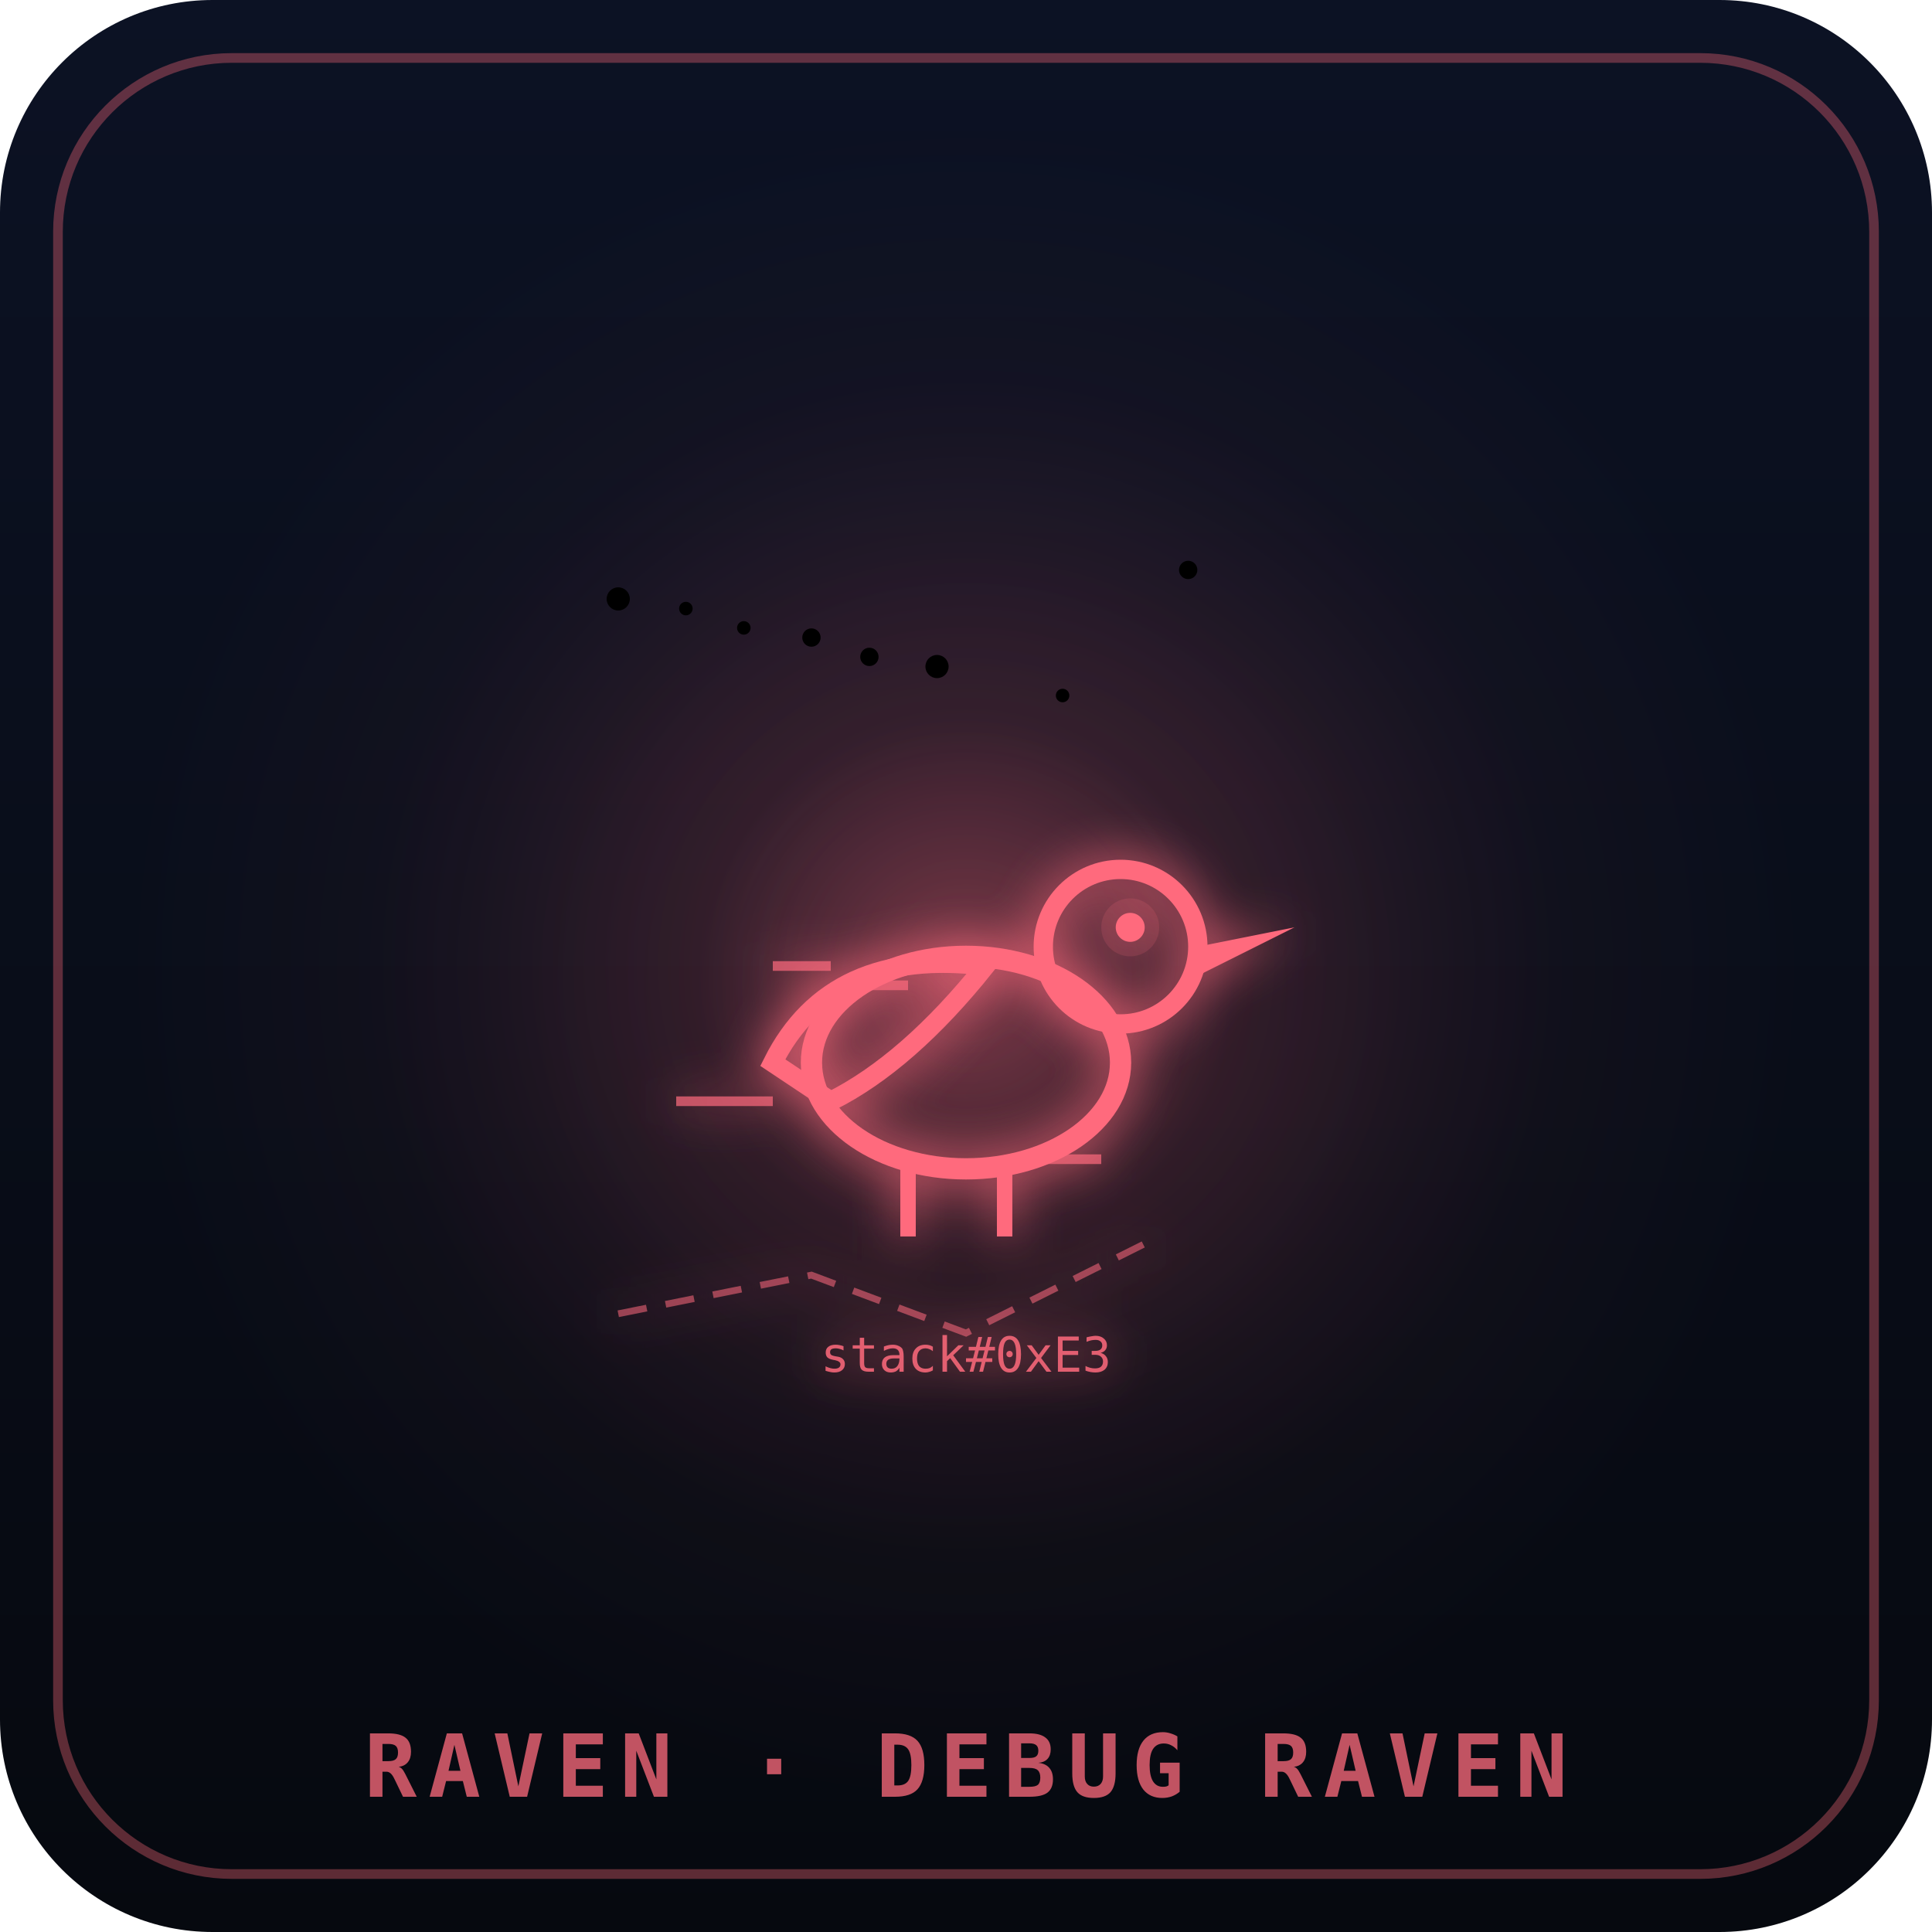
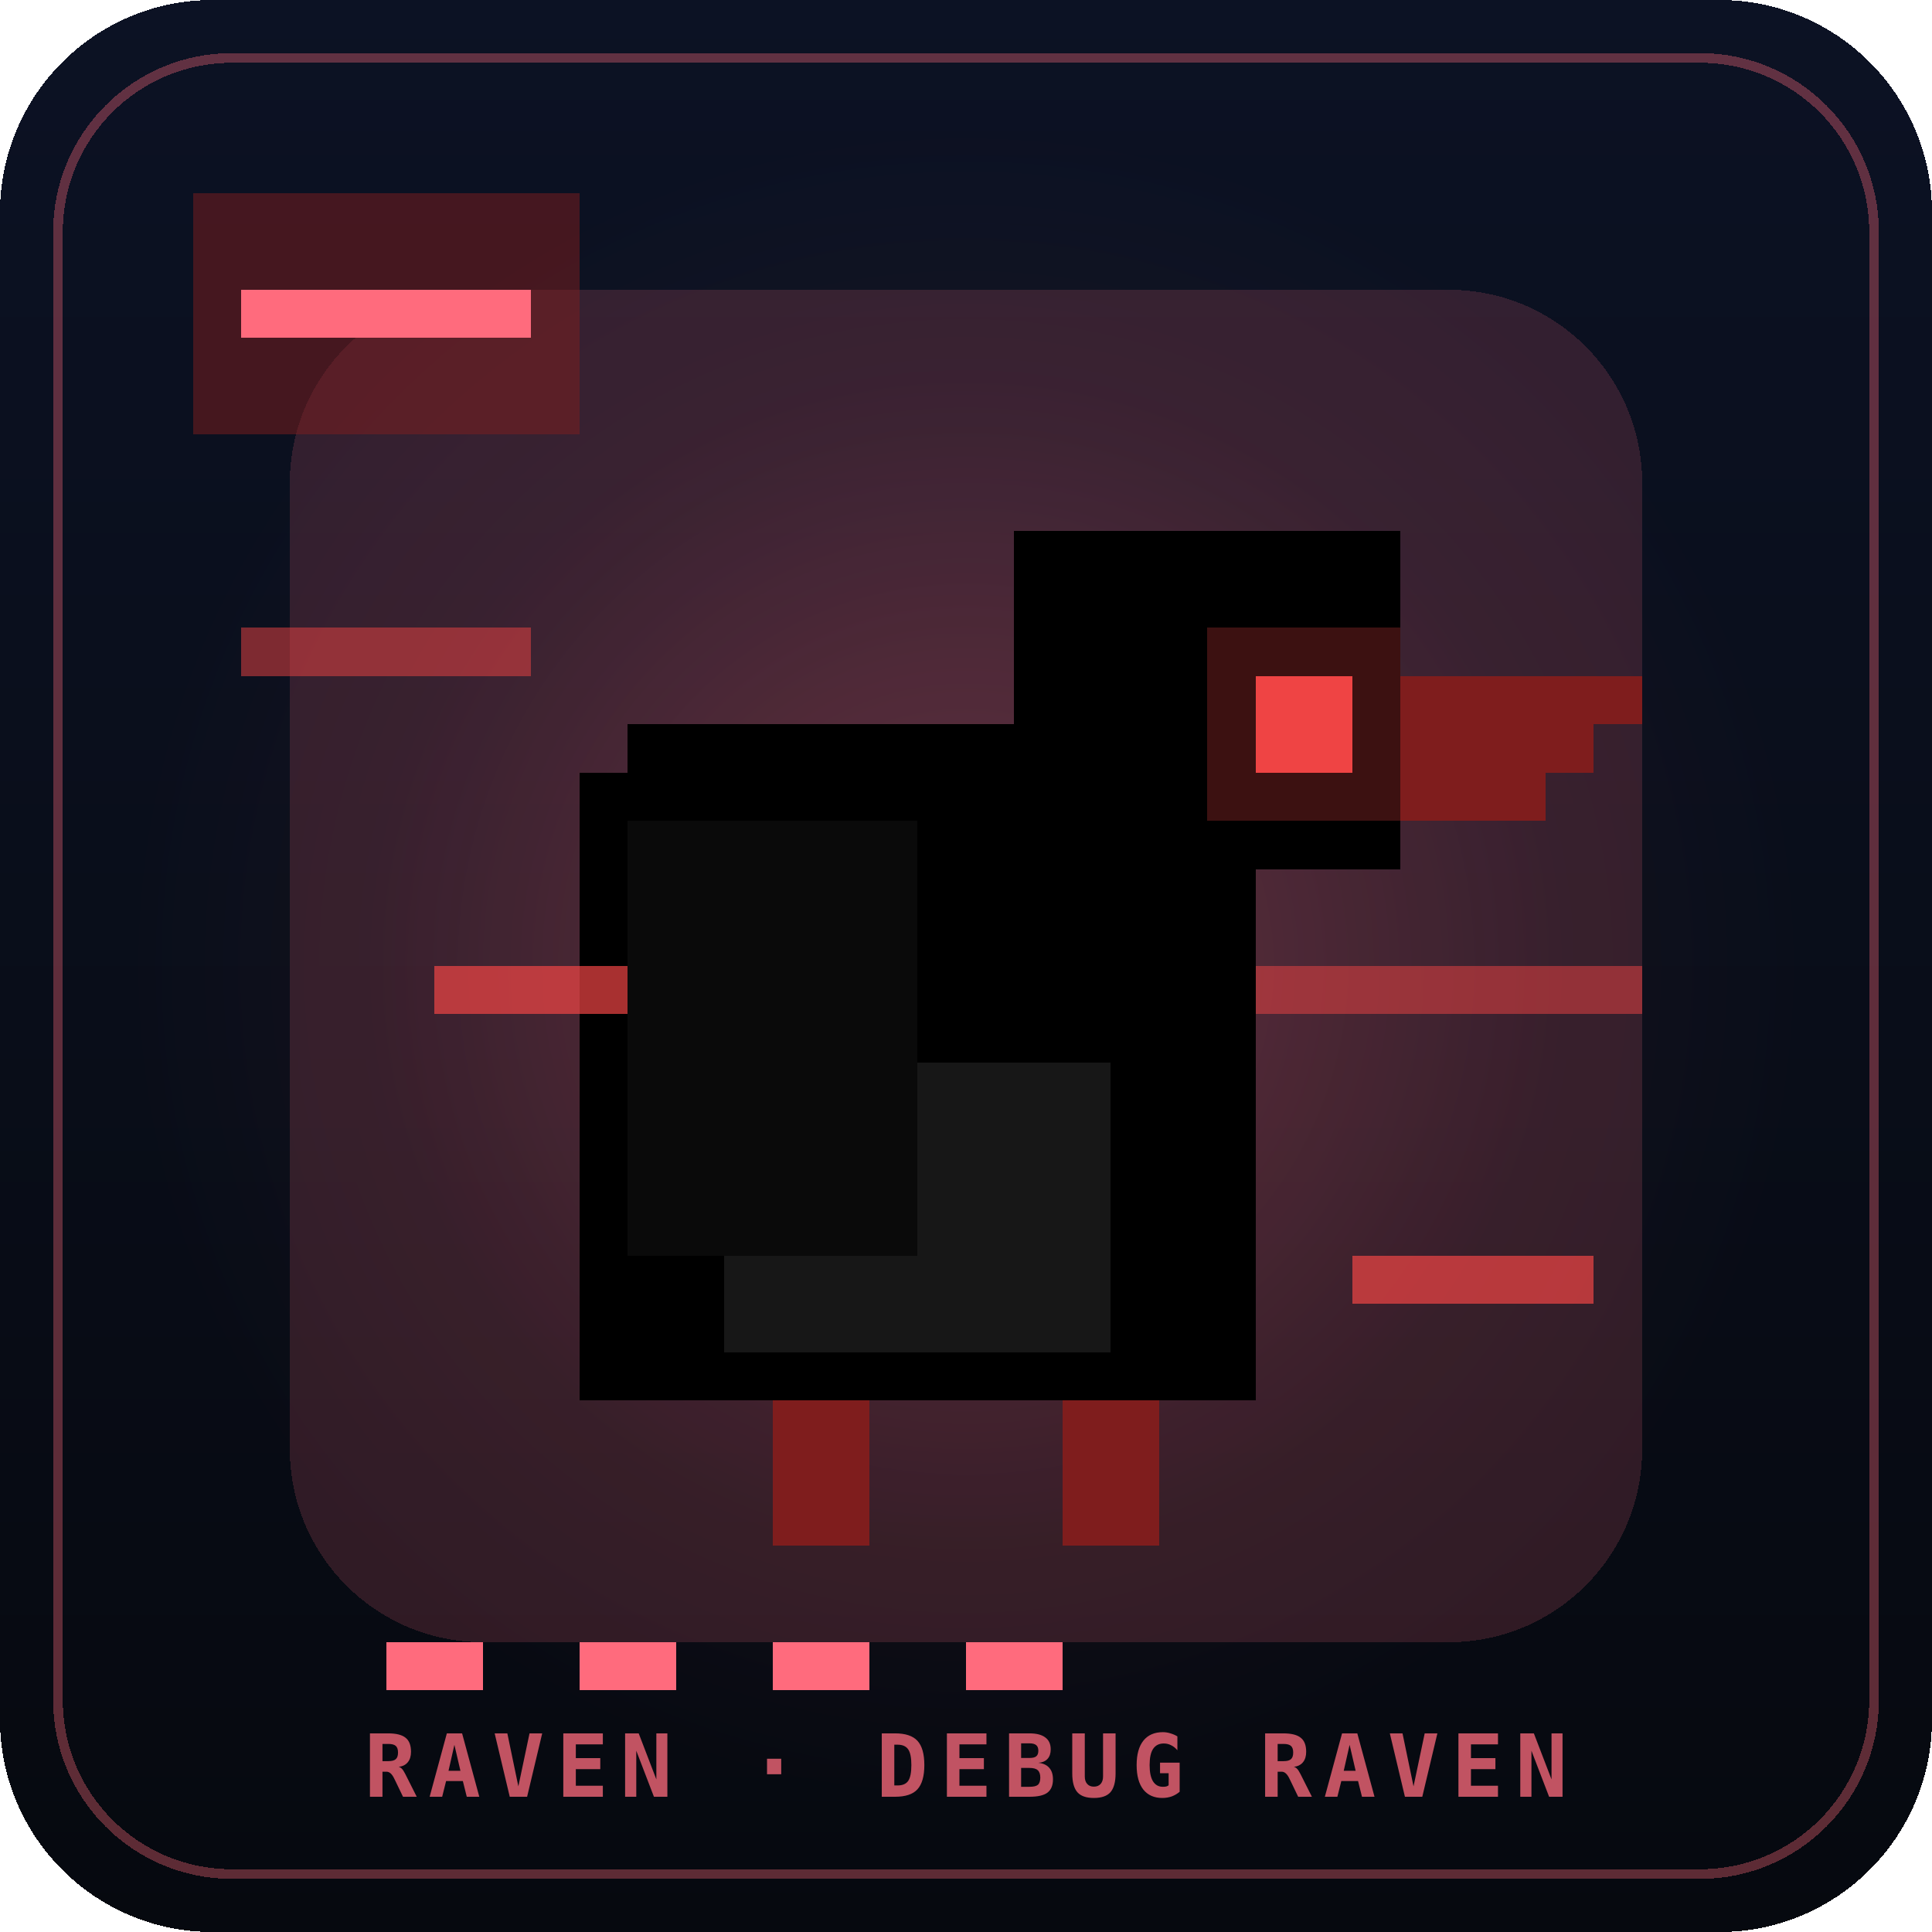
- <svg xmlns="http://www.w3.org/2000/svg" viewBox="0 0 200 200" width="200" height="200" role="img" aria-label="RAVEN · Debug Raven mascot">
+ <svg xmlns="http://www.w3.org/2000/svg" viewBox="0 0 200 200" width="200" height="200" shape-rendering="crispEdges" role="img" aria-label="RAVEN · Debug Raven mascot">
  <defs>
    <linearGradient id="bg" x1="0" y1="0" x2="0" y2="1">
      <stop offset="0%" stop-color="#0c1224" />
      <stop offset="100%" stop-color="#06090f" />
    </linearGradient>
    <radialGradient id="halo" cx="50%" cy="50%" r="50%">
      <stop offset="0%" stop-color="#ff6b7d" stop-opacity=".25" />
      <stop offset="70%" stop-color="#ff6b7d" stop-opacity=".03" />
      <stop offset="100%" stop-color="#ff6b7d" stop-opacity="0" />
    </radialGradient>
  </defs>
  <rect width="200" height="200" rx="22" fill="url(#bg)" />
  <rect x="6" y="6" width="188" height="188" rx="18" fill="none" stroke="#ff6b7d" stroke-opacity=".35" />
  <circle cx="100" cy="100" r="86" fill="url(#halo)" />
-   <g transform="translate(50,50) scale(1.0)" style="color:#ff6b7d">
-     <defs>
-       <radialGradient id="halo-darkRaven-5" cx="50%" cy="50%" r="50%">
-         <stop offset="0%" stop-color="currentColor" stop-opacity="0.275" />
-         <stop offset="60%" stop-color="currentColor" stop-opacity="0.02" />
-         <stop offset="100%" stop-color="currentColor" stop-opacity="0" />
-       </radialGradient>
-       <filter id="glow-darkRaven-5" x="-40%" y="-40%" width="180%" height="180%">
-         <feGaussianBlur stdDeviation="2.5" result="b" />
-         <feMerge>
-           <feMergeNode in="b" />
-           <feMergeNode in="SourceGraphic" />
-         </feMerge>
-       </filter>
-     </defs>
-     <circle class="mascot-halo" cx="50" cy="52" r="46" fill="url(#halo-darkRaven-5)" />
-     <g class="mascot-body" filter="url(#glow-darkRaven-5)">
-       <g class="m-drv">
-         <ellipse class="m-drv-body" cx="50" cy="60" rx="16" ry="11" fill="none" stroke="currentColor" stroke-width="2.2" />
-         <path class="m-drv-wing" d="M30 60q6 -12 22 -10q -8 10 -16 14z" fill="none" stroke="currentColor" stroke-width="2" />
-         <circle class="m-drv-head" cx="66" cy="48" r="8" fill="none" stroke="currentColor" stroke-width="2" />
-         <path class="m-drv-beak" d="M74 48l10 -2l-10 5z" fill="currentColor" />
-         <circle class="m-drv-eye" cx="67" cy="46" r="1.5" fill="currentColor" />
-         <circle class="m-drv-glow" cx="67" cy="46" r="3" fill="currentColor" opacity=".15" />
-         <path class="m-drv-leg" d="M44 70v8M54 70v8" stroke="currentColor" stroke-width="1.6" />
-         <path class="m-glitch g1" d="M30 50h6M40 52h4" stroke="currentColor" stroke-width="1" opacity=".7" />
-         <path class="m-glitch g2" d="M20 64h10M58 70h6" stroke="currentColor" stroke-width="1" opacity=".7" />
-         <path class="m-trace" d="M14 86l20 -4l16 6l20 -10" stroke="currentColor" stroke-width="0.7" fill="none" opacity=".55" stroke-dasharray="3 2" />
-         <text x="50" y="92" text-anchor="middle" font-size="5" font-family="monospace" fill="currentColor" opacity=".85" class="m-stack">stack#0xE3</text>
-       </g>
+   <g transform="translate(20,20) scale(5)" style="color:#ff6b7d">
+     <rect class="halo" x="2" y="2" width="28" height="28" fill="currentColor" opacity="0.165" rx="4" />
+     <g class="mascot-body">
+       <rect x="8" y="12" width="14" height="13" fill="#000" class="r-body" />
+       <rect x="9" y="11" width="12" height="1" fill="#000" class="r-body" />
+       <rect x="11" y="18" width="8" height="6" fill="#171717" class="r-belly" />
+       <rect x="9" y="13" width="6" height="9" fill="#0a0a0a" class="r-wing" />
+       <rect x="17" y="7" width="8" height="7" fill="#000" class="r-head" />
+       <rect x="25" y="10" width="5" height="1" fill="#7f1d1d" class="r-beak" />
+       <rect x="25" y="11" width="4" height="1" fill="#7f1d1d" class="r-beak" />
+       <rect x="25" y="12" width="3" height="1" fill="#7f1d1d" class="r-beak" />
+       <rect x="22" y="10" width="2" height="2" fill="#ef4444" class="r-eye" />
+       <rect x="21" y="9" width="4" height="4" fill="#ef4444" class="r-eye-glow" opacity="0.25" />
+       <rect x="12" y="25" width="2" height="3" fill="#7f1d1d" class="r-leg" />
+       <rect x="18" y="25" width="2" height="3" fill="#7f1d1d" class="r-leg" />
    </g>
-     <circle class="evo-spark" cx="21" cy="13" r="0.7" style="animation-duration:1.6s;animation-delay:0s" />
-     <circle class="evo-spark" cx="34" cy="16" r="0.95" style="animation-duration:2.05s;animation-delay:0.21s" />
-     <circle class="evo-spark" cx="47" cy="19" r="1.2" style="animation-duration:2.5s;animation-delay:0.42s" />
-     <circle class="evo-spark" cx="60" cy="22" r="0.7" style="animation-duration:2.95s;animation-delay:0.63s" />
-     <circle class="evo-spark" cx="73" cy="9" r="0.95" style="animation-duration:1.6s;animation-delay:0.84s" />
-     <circle class="evo-spark" cx="14" cy="12" r="1.2" style="animation-duration:2.05s;animation-delay:1.05s" />
-     <circle class="evo-spark" cx="27" cy="15" r="0.7" style="animation-duration:2.5s;animation-delay:1.26s" />
-     <circle class="evo-spark" cx="40" cy="18" r="0.95" style="animation-duration:2.95s;animation-delay:1.47s" />
+     <g class="mascot-evo">
+       <rect x="5" y="16" width="4" height="1" fill="#ef4444" class="r-glitch" opacity="0.7" />
+       <rect x="24" y="22" width="5" height="1" fill="#ef4444" class="r-glitch" opacity="0.7" />
+       <rect x="1" y="9" width="6" height="1" fill="#ef4444" class="r-glitch" opacity="0.5" />
+       <rect x="22" y="16" width="8" height="1" fill="#ef4444" class="r-glitch" opacity="0.5" />
+       <rect x="4" y="30" width="2" height="1" fill="currentColor" class="r-trace" />
+       <rect x="8" y="30" width="2" height="1" fill="currentColor" class="r-trace" />
+       <rect x="12" y="30" width="2" height="1" fill="currentColor" class="r-trace" />
+       <rect x="16" y="30" width="2" height="1" fill="currentColor" class="r-trace" />
+       <rect x="0" y="0" width="8" height="5" fill="#7f1d1d" class="r-stack" opacity="0.5" />
+       <rect x="1" y="2" width="6" height="1" fill="currentColor" class="r-stack-text" />
+     </g>
  </g>
  <text x="100" y="186" text-anchor="middle" font-family="JetBrains Mono, ui-monospace, monospace" font-weight="700" font-size="9" fill="#ff6b7d" opacity=".75" letter-spacing="1.2">
    RAVEN · DEBUG RAVEN
  </text>
</svg>
